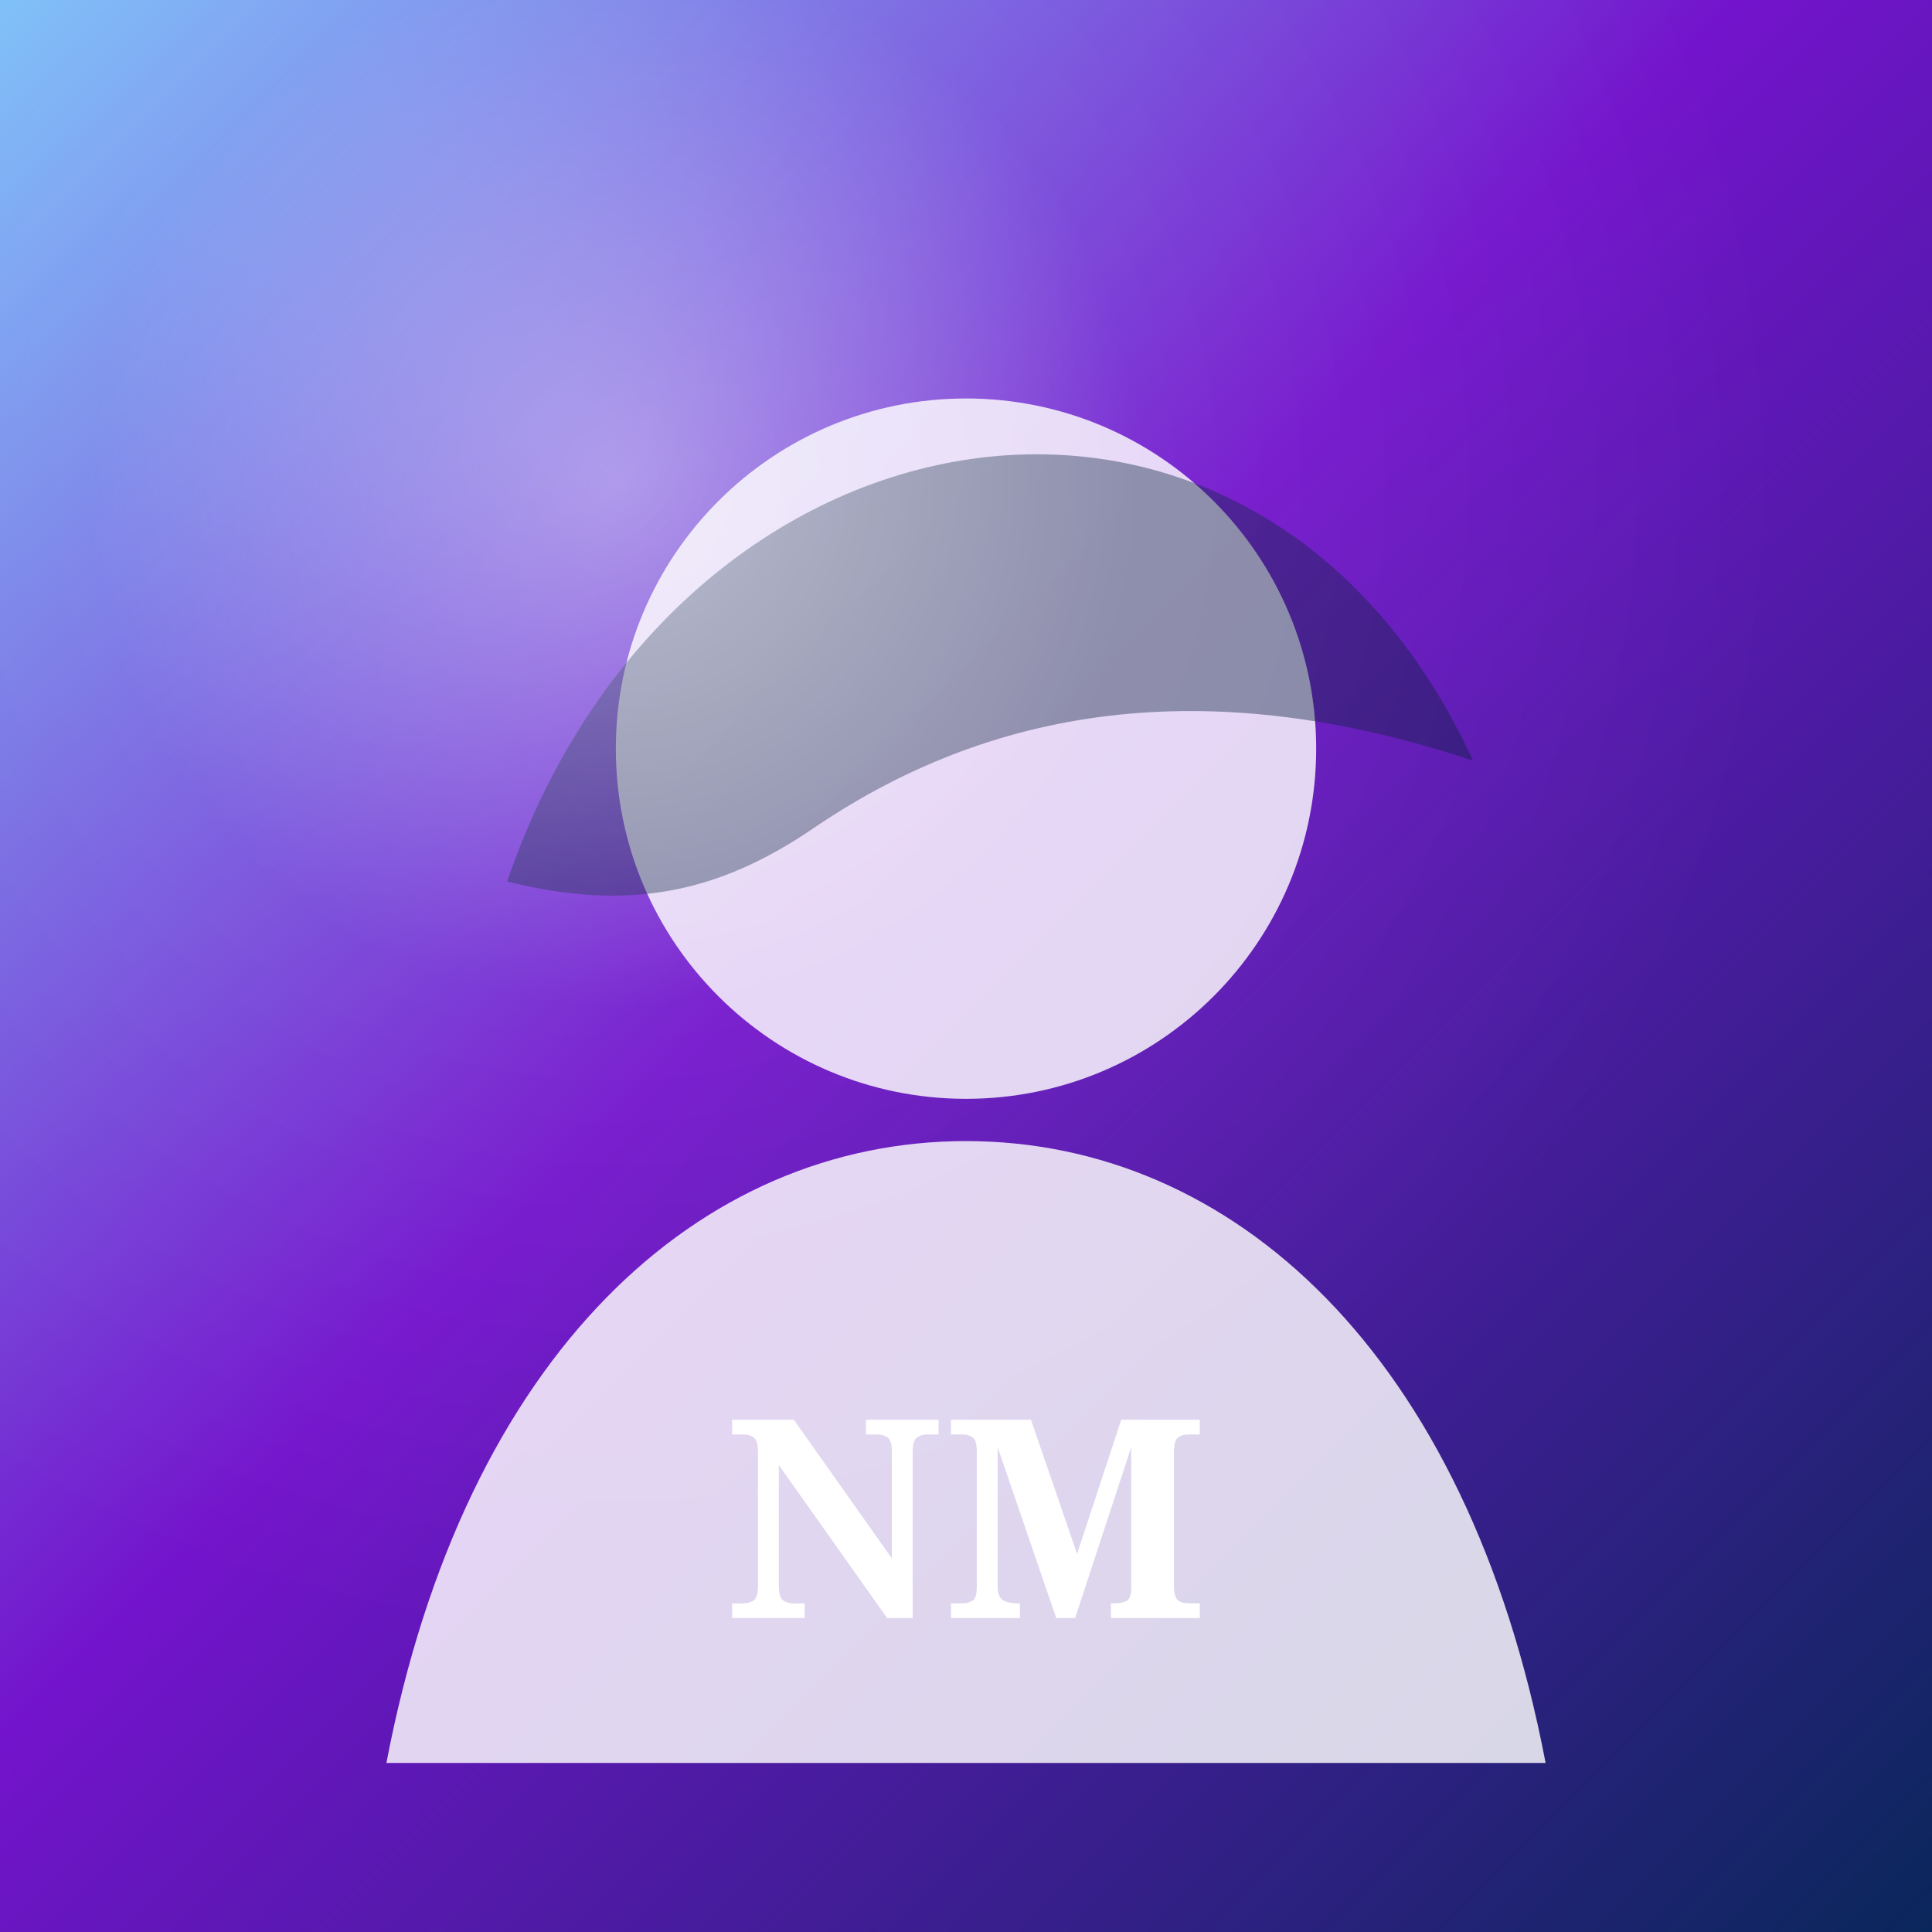
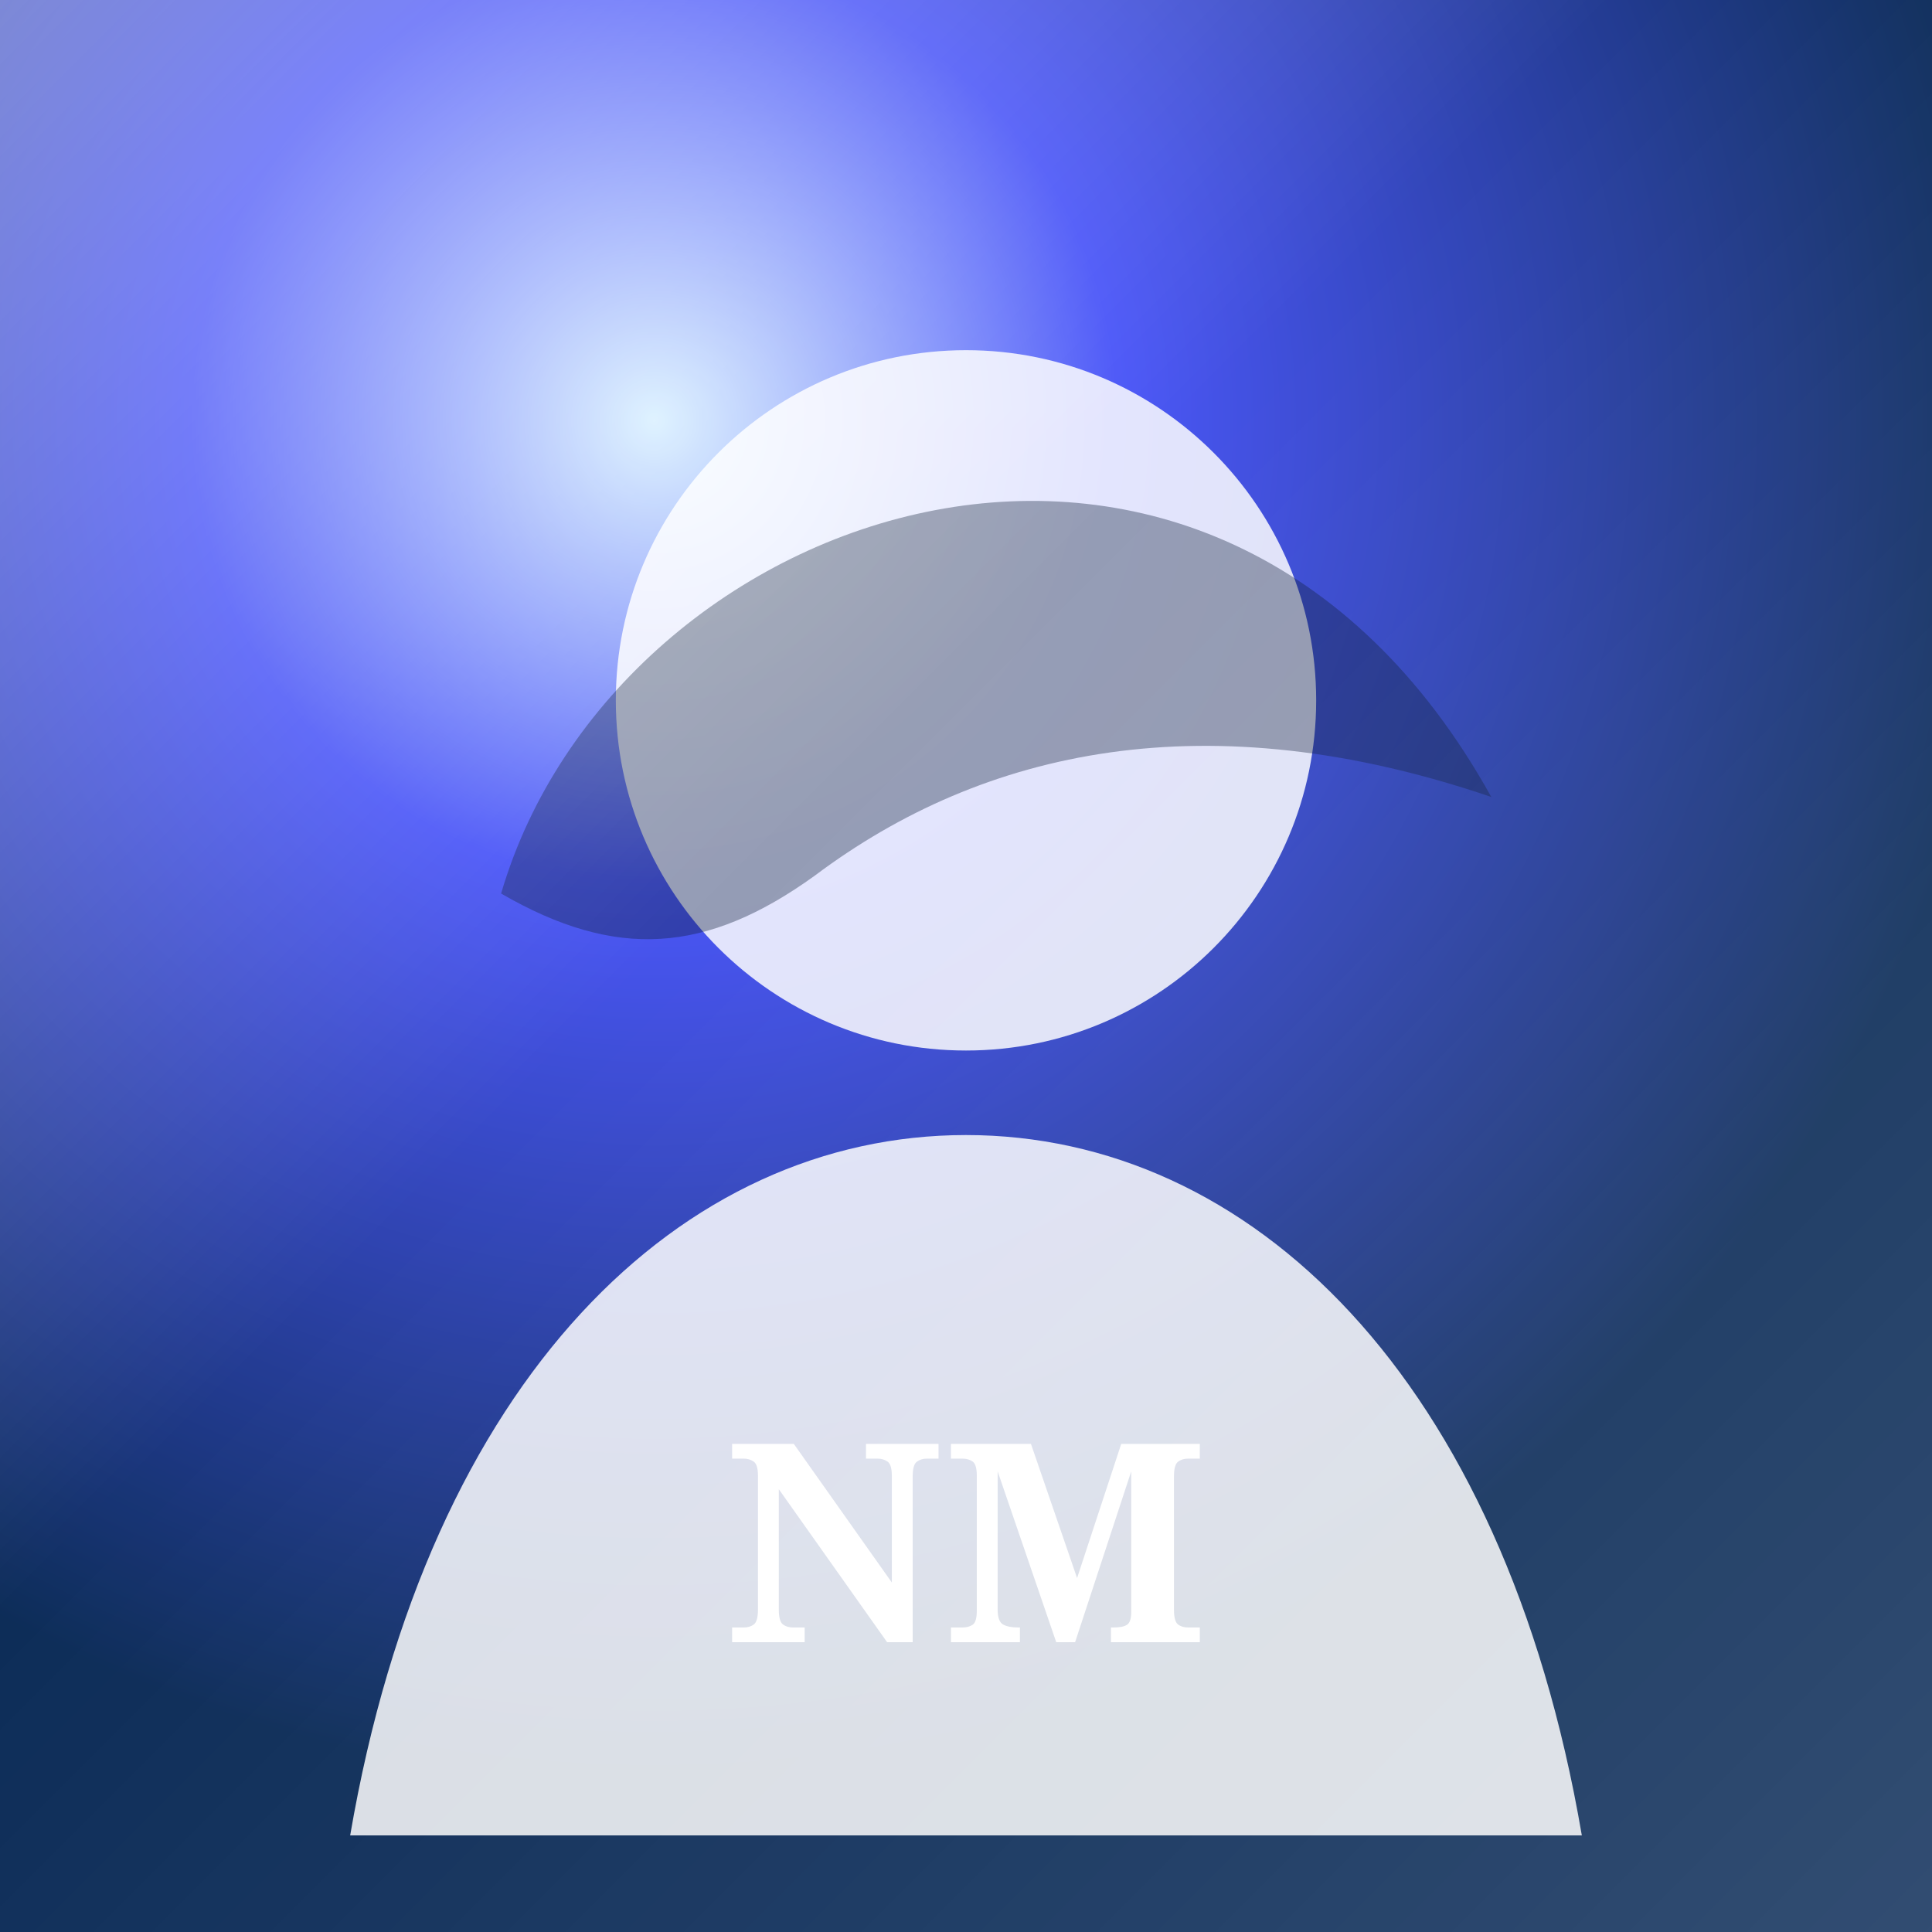
<svg xmlns="http://www.w3.org/2000/svg" width="320" height="320" viewBox="0 0 320 320">
  <defs>
-     <radialGradient id="shine" cx="32%" cy="25%" r="60%">
-       <stop offset="0%" stop-color="rgba(255,255,255,0.42)" />
-       <stop offset="45%" stop-color="rgba(255,255,255,0.06)" />
-       <stop offset="100%" stop-color="rgba(255,255,255,0)" />
+     <radialGradient id="r" cx="34%" cy="22%" r="70%">
+       <stop offset="0%" stop-color="#d9f0ff" />
+       <stop offset="34%" stop-color="hsl(236, 92%, 62%)" />
+       <stop offset="100%" stop-color="#052653" />
    </radialGradient>
-     <linearGradient id="g" x1="0" y1="0" x2="1" y2="1">
-       <stop offset="0%" stop-color="hsl(207, 92%, 73%)" />
-       <stop offset="45%" stop-color="hsl(271, 82%, 44%)" />
-       <stop offset="100%" stop-color="#09275a" />
+     <linearGradient id="shine" x1="0" y1="0" x2="1" y2="1">
+       <stop offset="0%" stop-color="rgba(255,255,255,.38)" />
+       <stop offset="42%" stop-color="rgba(255,255,255,.03)" />
+       <stop offset="100%" stop-color="rgba(255,255,255,.18)" />
    </linearGradient>
  </defs>
-   <rect width="320" height="320" fill="url(#g)" />
-   <circle cx="160" cy="124" r="58" fill="rgba(255,255,255,0.82)" />
-   <path d="M64 292c13-68 52-103 96-103s83 35 96 103" fill="rgba(255,255,255,0.82)" />
-   <path d="M84 146c28-82 124-98 160-20c-42-14-78-10-109 11c-16 11-31 14-51 9z" fill="rgba(7,27,60,0.42)" />
+   <rect width="320" height="320" fill="url(#r)" />
+   <circle cx="160" cy="116" r="58" fill="rgba(255,255,255,.84)" />
+   <path d="M58 304c13-76 55-116 102-116s89 40 102 116" fill="rgba(255,255,255,.84)" />
+   <path d="M83 148c19-65 118-99 164-16c-47-16-84-8-112 13c-18 13-33 14-52 3z" fill="rgba(4,21,48,.36)" />
  <rect width="320" height="320" fill="url(#shine)" />
-   <text x="160" y="268" text-anchor="middle" font-family="Georgia, serif" font-size="46" font-weight="700" fill="white">NM</text>
+   <text x="160" y="272" text-anchor="middle" font-family="Georgia,serif" font-size="46" font-weight="700" fill="white">NM</text>
</svg>
